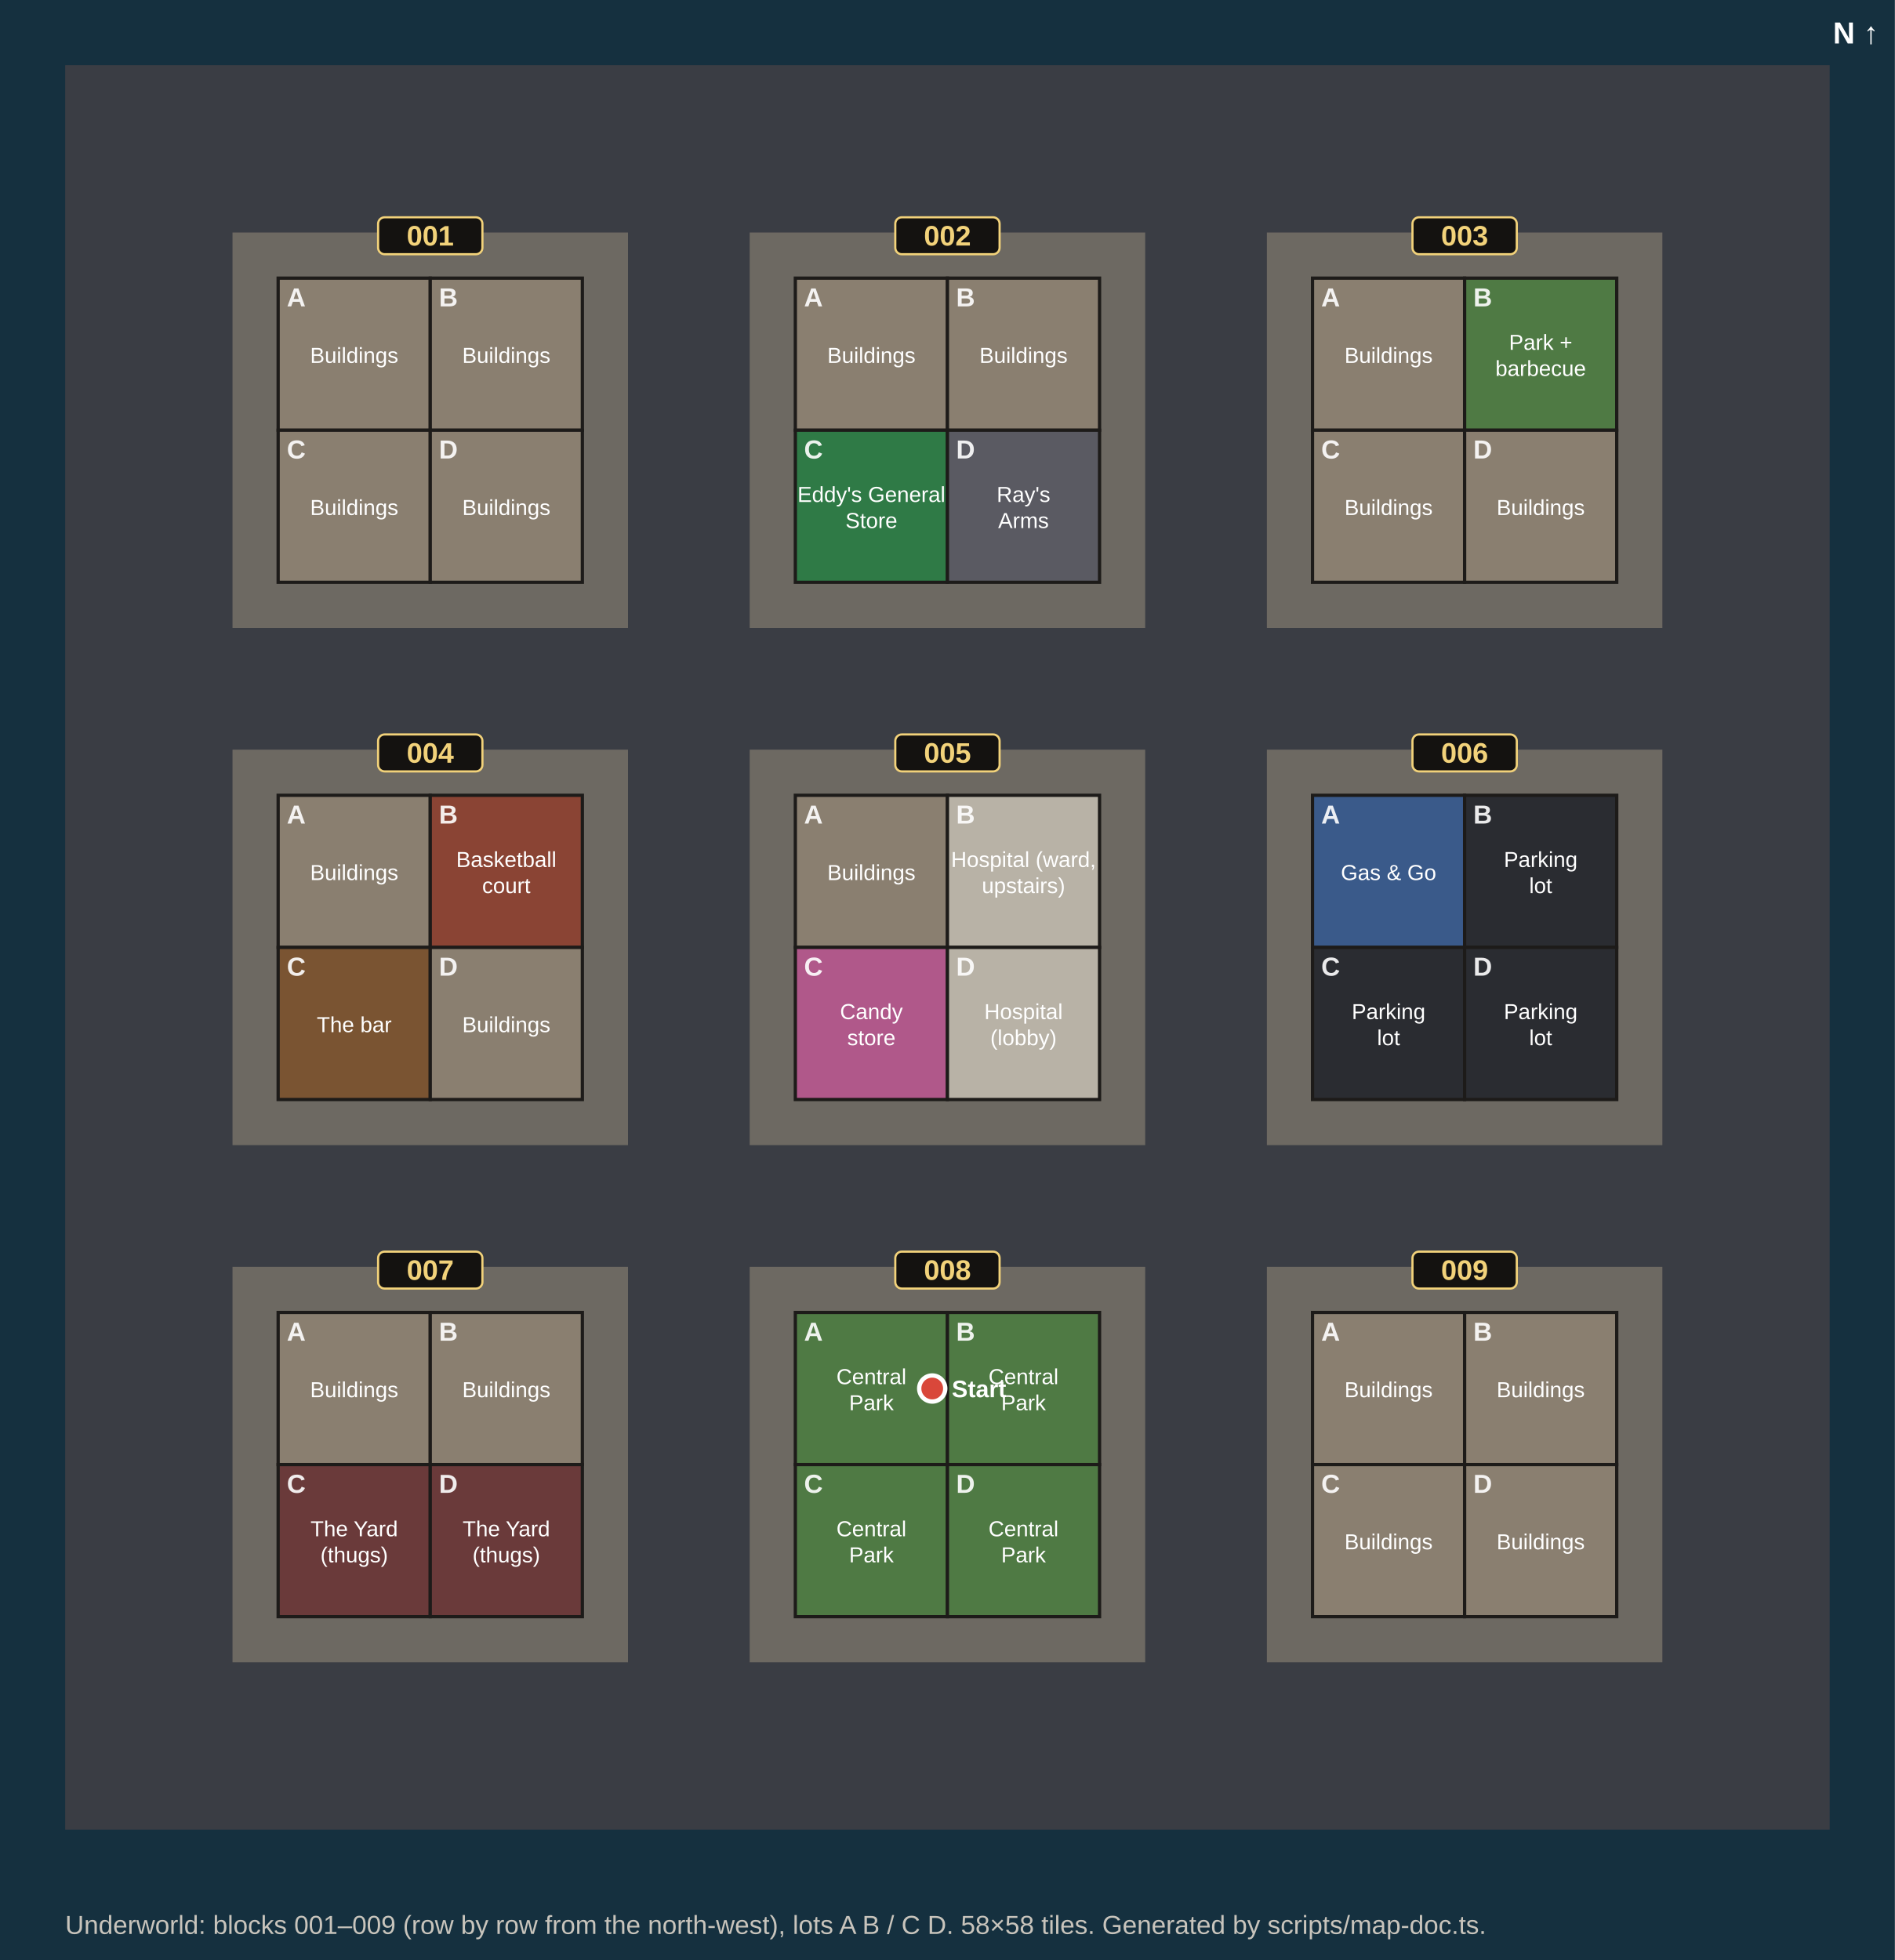
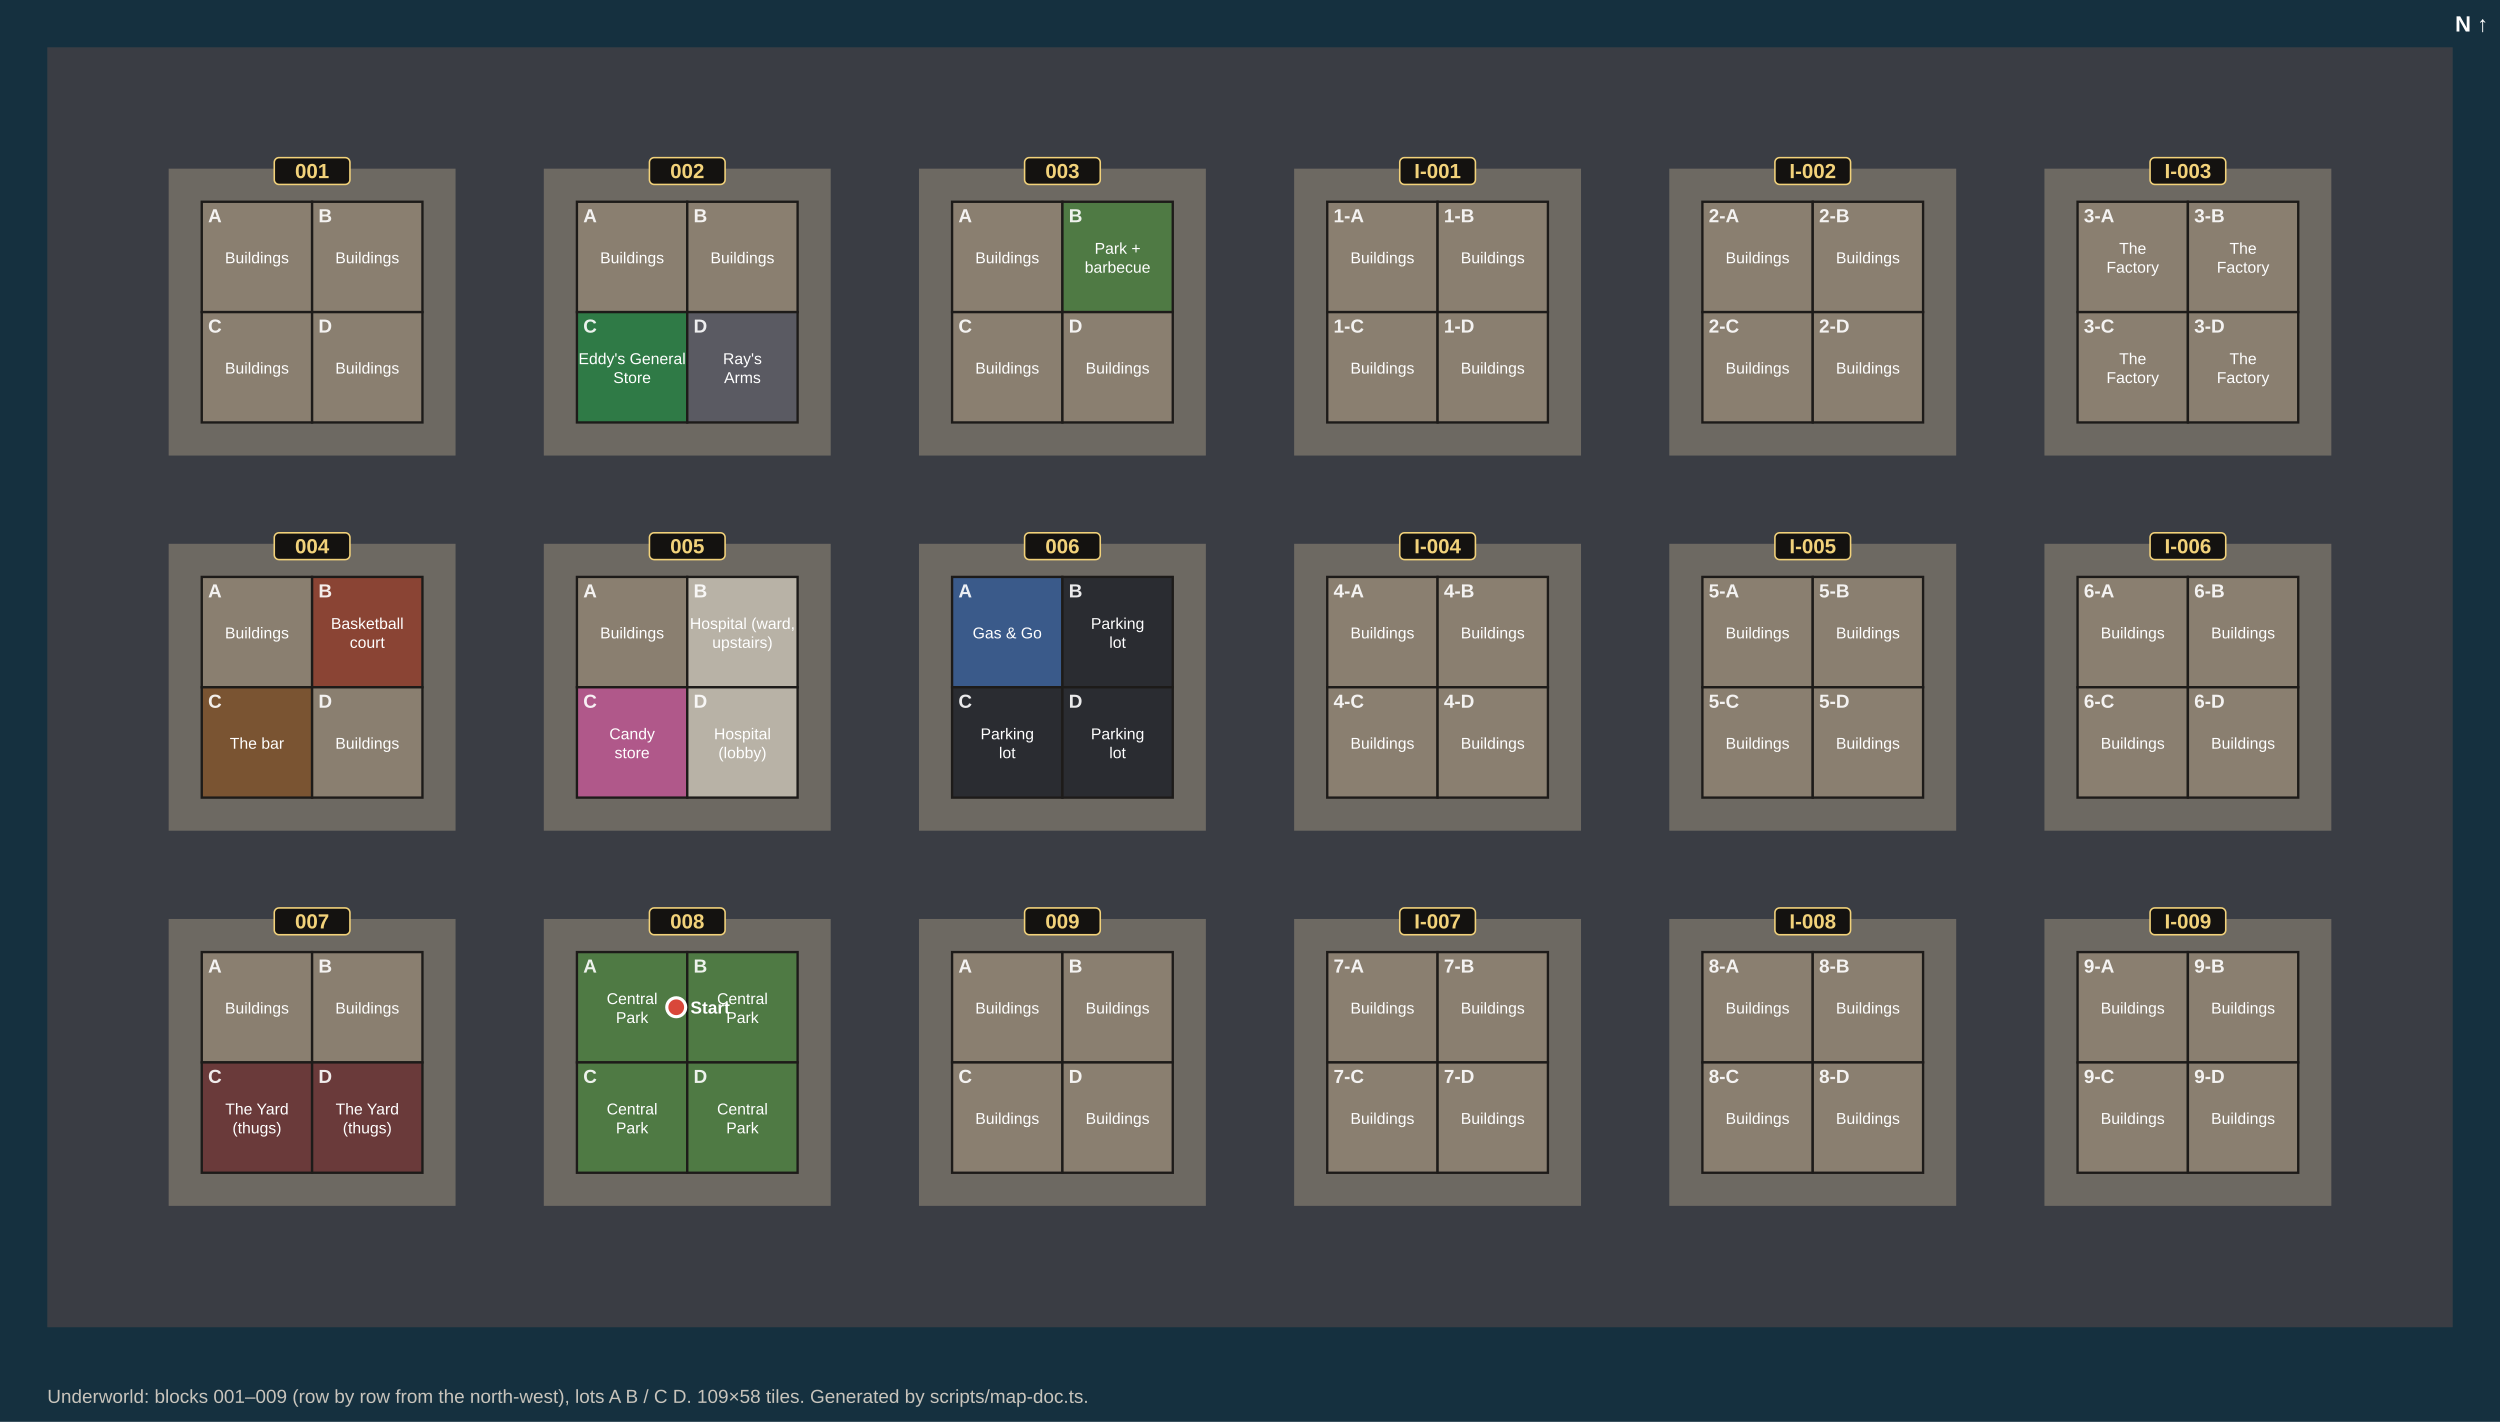
- <svg xmlns="http://www.w3.org/2000/svg" width="872" height="902" viewBox="0 0 872 902" font-family="Arial, Helvetica, sans-serif">
-   <rect width="872" height="902" fill="#15303f" />
-   <rect x="30" y="30" width="812" height="812" fill="#3a3d44" />
+ <svg xmlns="http://www.w3.org/2000/svg" width="1586" height="902" viewBox="0 0 1586 902" font-family="Arial, Helvetica, sans-serif">
+   <rect width="1586" height="902" fill="#15303f" />
+   <rect x="30" y="30" width="1526" height="812" fill="#3a3d44" />
  <rect x="107" y="107" width="182" height="182" fill="#6d6962" />
  <rect x="107" y="345" width="182" height="182" fill="#6d6962" />
  <rect x="107" y="583" width="182" height="182" fill="#6d6962" />
  <rect x="345" y="107" width="182" height="182" fill="#6d6962" />
  <rect x="345" y="345" width="182" height="182" fill="#6d6962" />
  <rect x="345" y="583" width="182" height="182" fill="#6d6962" />
  <rect x="583" y="107" width="182" height="182" fill="#6d6962" />
  <rect x="583" y="345" width="182" height="182" fill="#6d6962" />
  <rect x="583" y="583" width="182" height="182" fill="#6d6962" />
+   <rect x="821" y="107" width="182" height="182" fill="#6d6962" />
+   <rect x="821" y="345" width="182" height="182" fill="#6d6962" />
+   <rect x="821" y="583" width="182" height="182" fill="#6d6962" />
+   <rect x="1059" y="107" width="182" height="182" fill="#6d6962" />
+   <rect x="1059" y="345" width="182" height="182" fill="#6d6962" />
+   <rect x="1059" y="583" width="182" height="182" fill="#6d6962" />
+   <rect x="1297" y="107" width="182" height="182" fill="#6d6962" />
+   <rect x="1297" y="345" width="182" height="182" fill="#6d6962" />
+   <rect x="1297" y="583" width="182" height="182" fill="#6d6962" />
  <rect x="128" y="128" width="70" height="70" fill="#8a7f70" stroke="#1d1b19" stroke-width="1.5" />
  <rect x="198" y="128" width="70" height="70" fill="#8a7f70" stroke="#1d1b19" stroke-width="1.5" />
  <rect x="128" y="198" width="70" height="70" fill="#8a7f70" stroke="#1d1b19" stroke-width="1.5" />
  <rect x="198" y="198" width="70" height="70" fill="#8a7f70" stroke="#1d1b19" stroke-width="1.5" />
  <rect x="128" y="366" width="70" height="70" fill="#8a7f70" stroke="#1d1b19" stroke-width="1.5" />
  <rect x="198" y="366" width="70" height="70" fill="#8a4434" stroke="#1d1b19" stroke-width="1.5" />
  <rect x="128" y="436" width="70" height="70" fill="#7a5432" stroke="#1d1b19" stroke-width="1.5" />
  <rect x="198" y="436" width="70" height="70" fill="#8a7f70" stroke="#1d1b19" stroke-width="1.5" />
  <rect x="128" y="604" width="70" height="70" fill="#8a7f70" stroke="#1d1b19" stroke-width="1.5" />
  <rect x="198" y="604" width="70" height="70" fill="#8a7f70" stroke="#1d1b19" stroke-width="1.5" />
  <rect x="128" y="674" width="70" height="70" fill="#6a3a3a" stroke="#1d1b19" stroke-width="1.5" />
  <rect x="198" y="674" width="70" height="70" fill="#6a3a3a" stroke="#1d1b19" stroke-width="1.5" />
  <rect x="366" y="128" width="70" height="70" fill="#8a7f70" stroke="#1d1b19" stroke-width="1.5" />
  <rect x="436" y="128" width="70" height="70" fill="#8a7f70" stroke="#1d1b19" stroke-width="1.5" />
  <rect x="366" y="198" width="70" height="70" fill="#2f7a46" stroke="#1d1b19" stroke-width="1.5" />
  <rect x="436" y="198" width="70" height="70" fill="#5a5a62" stroke="#1d1b19" stroke-width="1.5" />
  <rect x="366" y="366" width="70" height="70" fill="#8a7f70" stroke="#1d1b19" stroke-width="1.5" />
  <rect x="436" y="366" width="70" height="70" fill="#b8b2a6" stroke="#1d1b19" stroke-width="1.5" />
  <rect x="366" y="436" width="70" height="70" fill="#b0588a" stroke="#1d1b19" stroke-width="1.5" />
  <rect x="436" y="436" width="70" height="70" fill="#b8b2a6" stroke="#1d1b19" stroke-width="1.5" />
  <rect x="366" y="604" width="70" height="70" fill="#4f7a44" stroke="#1d1b19" stroke-width="1.5" />
  <rect x="436" y="604" width="70" height="70" fill="#4f7a44" stroke="#1d1b19" stroke-width="1.5" />
  <rect x="366" y="674" width="70" height="70" fill="#4f7a44" stroke="#1d1b19" stroke-width="1.5" />
  <rect x="436" y="674" width="70" height="70" fill="#4f7a44" stroke="#1d1b19" stroke-width="1.5" />
  <rect x="604" y="128" width="70" height="70" fill="#8a7f70" stroke="#1d1b19" stroke-width="1.5" />
  <rect x="674" y="128" width="70" height="70" fill="#4f7a44" stroke="#1d1b19" stroke-width="1.5" />
  <rect x="604" y="198" width="70" height="70" fill="#8a7f70" stroke="#1d1b19" stroke-width="1.5" />
  <rect x="674" y="198" width="70" height="70" fill="#8a7f70" stroke="#1d1b19" stroke-width="1.5" />
  <rect x="604" y="366" width="70" height="70" fill="#3a5a8a" stroke="#1d1b19" stroke-width="1.5" />
  <rect x="674" y="366" width="70" height="70" fill="#2a2c31" stroke="#1d1b19" stroke-width="1.5" />
  <rect x="604" y="436" width="70" height="70" fill="#2a2c31" stroke="#1d1b19" stroke-width="1.5" />
  <rect x="674" y="436" width="70" height="70" fill="#2a2c31" stroke="#1d1b19" stroke-width="1.5" />
  <rect x="604" y="604" width="70" height="70" fill="#8a7f70" stroke="#1d1b19" stroke-width="1.5" />
  <rect x="674" y="604" width="70" height="70" fill="#8a7f70" stroke="#1d1b19" stroke-width="1.5" />
  <rect x="604" y="674" width="70" height="70" fill="#8a7f70" stroke="#1d1b19" stroke-width="1.5" />
  <rect x="674" y="674" width="70" height="70" fill="#8a7f70" stroke="#1d1b19" stroke-width="1.5" />
+   <rect x="842" y="128" width="70" height="70" fill="#8a7f70" stroke="#1d1b19" stroke-width="1.5" />
+   <rect x="912" y="128" width="70" height="70" fill="#8a7f70" stroke="#1d1b19" stroke-width="1.5" />
+   <rect x="842" y="198" width="70" height="70" fill="#8a7f70" stroke="#1d1b19" stroke-width="1.5" />
+   <rect x="912" y="198" width="70" height="70" fill="#8a7f70" stroke="#1d1b19" stroke-width="1.5" />
+   <rect x="842" y="366" width="70" height="70" fill="#8a7f70" stroke="#1d1b19" stroke-width="1.5" />
+   <rect x="912" y="366" width="70" height="70" fill="#8a7f70" stroke="#1d1b19" stroke-width="1.5" />
+   <rect x="842" y="436" width="70" height="70" fill="#8a7f70" stroke="#1d1b19" stroke-width="1.5" />
+   <rect x="912" y="436" width="70" height="70" fill="#8a7f70" stroke="#1d1b19" stroke-width="1.5" />
+   <rect x="842" y="604" width="70" height="70" fill="#8a7f70" stroke="#1d1b19" stroke-width="1.5" />
+   <rect x="912" y="604" width="70" height="70" fill="#8a7f70" stroke="#1d1b19" stroke-width="1.5" />
+   <rect x="842" y="674" width="70" height="70" fill="#8a7f70" stroke="#1d1b19" stroke-width="1.5" />
+   <rect x="912" y="674" width="70" height="70" fill="#8a7f70" stroke="#1d1b19" stroke-width="1.5" />
+   <rect x="1080" y="128" width="70" height="70" fill="#8a7f70" stroke="#1d1b19" stroke-width="1.5" />
+   <rect x="1150" y="128" width="70" height="70" fill="#8a7f70" stroke="#1d1b19" stroke-width="1.5" />
+   <rect x="1080" y="198" width="70" height="70" fill="#8a7f70" stroke="#1d1b19" stroke-width="1.5" />
+   <rect x="1150" y="198" width="70" height="70" fill="#8a7f70" stroke="#1d1b19" stroke-width="1.5" />
+   <rect x="1080" y="366" width="70" height="70" fill="#8a7f70" stroke="#1d1b19" stroke-width="1.5" />
+   <rect x="1150" y="366" width="70" height="70" fill="#8a7f70" stroke="#1d1b19" stroke-width="1.5" />
+   <rect x="1080" y="436" width="70" height="70" fill="#8a7f70" stroke="#1d1b19" stroke-width="1.5" />
+   <rect x="1150" y="436" width="70" height="70" fill="#8a7f70" stroke="#1d1b19" stroke-width="1.5" />
+   <rect x="1080" y="604" width="70" height="70" fill="#8a7f70" stroke="#1d1b19" stroke-width="1.5" />
+   <rect x="1150" y="604" width="70" height="70" fill="#8a7f70" stroke="#1d1b19" stroke-width="1.5" />
+   <rect x="1080" y="674" width="70" height="70" fill="#8a7f70" stroke="#1d1b19" stroke-width="1.5" />
+   <rect x="1150" y="674" width="70" height="70" fill="#8a7f70" stroke="#1d1b19" stroke-width="1.5" />
+   <rect x="1318" y="128" width="70" height="70" fill="#8a7f70" stroke="#1d1b19" stroke-width="1.5" />
+   <rect x="1388" y="128" width="70" height="70" fill="#8a7f70" stroke="#1d1b19" stroke-width="1.5" />
+   <rect x="1318" y="198" width="70" height="70" fill="#8a7f70" stroke="#1d1b19" stroke-width="1.5" />
+   <rect x="1388" y="198" width="70" height="70" fill="#8a7f70" stroke="#1d1b19" stroke-width="1.5" />
+   <rect x="1318" y="366" width="70" height="70" fill="#8a7f70" stroke="#1d1b19" stroke-width="1.5" />
+   <rect x="1388" y="366" width="70" height="70" fill="#8a7f70" stroke="#1d1b19" stroke-width="1.5" />
+   <rect x="1318" y="436" width="70" height="70" fill="#8a7f70" stroke="#1d1b19" stroke-width="1.5" />
+   <rect x="1388" y="436" width="70" height="70" fill="#8a7f70" stroke="#1d1b19" stroke-width="1.5" />
+   <rect x="1318" y="604" width="70" height="70" fill="#8a7f70" stroke="#1d1b19" stroke-width="1.5" />
+   <rect x="1388" y="604" width="70" height="70" fill="#8a7f70" stroke="#1d1b19" stroke-width="1.5" />
+   <rect x="1318" y="674" width="70" height="70" fill="#8a7f70" stroke="#1d1b19" stroke-width="1.5" />
+   <rect x="1388" y="674" width="70" height="70" fill="#8a7f70" stroke="#1d1b19" stroke-width="1.5" />
  <text x="132" y="141" font-size="12" font-weight="700" fill="#ffffff" opacity="0.9">A</text>
  <text x="163" y="167" font-size="10" text-anchor="middle" fill="#ffffff">Buildings</text>
  <text x="202" y="141" font-size="12" font-weight="700" fill="#ffffff" opacity="0.9">B</text>
  <text x="233" y="167" font-size="10" text-anchor="middle" fill="#ffffff">Buildings</text>
  <text x="132" y="211" font-size="12" font-weight="700" fill="#ffffff" opacity="0.9">C</text>
  <text x="163" y="237" font-size="10" text-anchor="middle" fill="#ffffff">Buildings</text>
  <text x="202" y="211" font-size="12" font-weight="700" fill="#ffffff" opacity="0.9">D</text>
  <text x="233" y="237" font-size="10" text-anchor="middle" fill="#ffffff">Buildings</text>
  <text x="132" y="379" font-size="12" font-weight="700" fill="#ffffff" opacity="0.9">A</text>
  <text x="163" y="405" font-size="10" text-anchor="middle" fill="#ffffff">Buildings</text>
  <text x="202" y="379" font-size="12" font-weight="700" fill="#ffffff" opacity="0.9">B</text>
  <text x="233" y="399" font-size="10" text-anchor="middle" fill="#ffffff">Basketball</text>
  <text x="233" y="411" font-size="10" text-anchor="middle" fill="#ffffff">court</text>
  <text x="132" y="449" font-size="12" font-weight="700" fill="#ffffff" opacity="0.9">C</text>
  <text x="163" y="475" font-size="10" text-anchor="middle" fill="#ffffff">The bar</text>
  <text x="202" y="449" font-size="12" font-weight="700" fill="#ffffff" opacity="0.9">D</text>
  <text x="233" y="475" font-size="10" text-anchor="middle" fill="#ffffff">Buildings</text>
  <text x="132" y="617" font-size="12" font-weight="700" fill="#ffffff" opacity="0.9">A</text>
  <text x="163" y="643" font-size="10" text-anchor="middle" fill="#ffffff">Buildings</text>
  <text x="202" y="617" font-size="12" font-weight="700" fill="#ffffff" opacity="0.9">B</text>
  <text x="233" y="643" font-size="10" text-anchor="middle" fill="#ffffff">Buildings</text>
  <text x="132" y="687" font-size="12" font-weight="700" fill="#ffffff" opacity="0.9">C</text>
  <text x="163" y="707" font-size="10" text-anchor="middle" fill="#ffffff">The Yard</text>
  <text x="163" y="719" font-size="10" text-anchor="middle" fill="#ffffff">(thugs)</text>
  <text x="202" y="687" font-size="12" font-weight="700" fill="#ffffff" opacity="0.9">D</text>
  <text x="233" y="707" font-size="10" text-anchor="middle" fill="#ffffff">The Yard</text>
  <text x="233" y="719" font-size="10" text-anchor="middle" fill="#ffffff">(thugs)</text>
  <text x="370" y="141" font-size="12" font-weight="700" fill="#ffffff" opacity="0.9">A</text>
  <text x="401" y="167" font-size="10" text-anchor="middle" fill="#ffffff">Buildings</text>
  <text x="440" y="141" font-size="12" font-weight="700" fill="#ffffff" opacity="0.9">B</text>
  <text x="471" y="167" font-size="10" text-anchor="middle" fill="#ffffff">Buildings</text>
  <text x="370" y="211" font-size="12" font-weight="700" fill="#ffffff" opacity="0.9">C</text>
  <text x="401" y="231" font-size="10" text-anchor="middle" fill="#ffffff">Eddy's General</text>
  <text x="401" y="243" font-size="10" text-anchor="middle" fill="#ffffff">Store</text>
  <text x="440" y="211" font-size="12" font-weight="700" fill="#ffffff" opacity="0.9">D</text>
  <text x="471" y="231" font-size="10" text-anchor="middle" fill="#ffffff">Ray's</text>
  <text x="471" y="243" font-size="10" text-anchor="middle" fill="#ffffff">Arms</text>
  <text x="370" y="379" font-size="12" font-weight="700" fill="#ffffff" opacity="0.9">A</text>
  <text x="401" y="405" font-size="10" text-anchor="middle" fill="#ffffff">Buildings</text>
  <text x="440" y="379" font-size="12" font-weight="700" fill="#ffffff" opacity="0.9">B</text>
  <text x="471" y="399" font-size="10" text-anchor="middle" fill="#ffffff">Hospital (ward,</text>
  <text x="471" y="411" font-size="10" text-anchor="middle" fill="#ffffff">upstairs)</text>
  <text x="370" y="449" font-size="12" font-weight="700" fill="#ffffff" opacity="0.9">C</text>
  <text x="401" y="469" font-size="10" text-anchor="middle" fill="#ffffff">Candy</text>
  <text x="401" y="481" font-size="10" text-anchor="middle" fill="#ffffff">store</text>
  <text x="440" y="449" font-size="12" font-weight="700" fill="#ffffff" opacity="0.9">D</text>
  <text x="471" y="469" font-size="10" text-anchor="middle" fill="#ffffff">Hospital</text>
  <text x="471" y="481" font-size="10" text-anchor="middle" fill="#ffffff">(lobby)</text>
  <text x="370" y="617" font-size="12" font-weight="700" fill="#ffffff" opacity="0.9">A</text>
  <text x="401" y="637" font-size="10" text-anchor="middle" fill="#ffffff">Central</text>
  <text x="401" y="649" font-size="10" text-anchor="middle" fill="#ffffff">Park</text>
  <text x="440" y="617" font-size="12" font-weight="700" fill="#ffffff" opacity="0.9">B</text>
  <text x="471" y="637" font-size="10" text-anchor="middle" fill="#ffffff">Central</text>
  <text x="471" y="649" font-size="10" text-anchor="middle" fill="#ffffff">Park</text>
  <text x="370" y="687" font-size="12" font-weight="700" fill="#ffffff" opacity="0.9">C</text>
  <text x="401" y="707" font-size="10" text-anchor="middle" fill="#ffffff">Central</text>
  <text x="401" y="719" font-size="10" text-anchor="middle" fill="#ffffff">Park</text>
  <text x="440" y="687" font-size="12" font-weight="700" fill="#ffffff" opacity="0.9">D</text>
  <text x="471" y="707" font-size="10" text-anchor="middle" fill="#ffffff">Central</text>
  <text x="471" y="719" font-size="10" text-anchor="middle" fill="#ffffff">Park</text>
  <text x="608" y="141" font-size="12" font-weight="700" fill="#ffffff" opacity="0.9">A</text>
  <text x="639" y="167" font-size="10" text-anchor="middle" fill="#ffffff">Buildings</text>
  <text x="678" y="141" font-size="12" font-weight="700" fill="#ffffff" opacity="0.9">B</text>
  <text x="709" y="161" font-size="10" text-anchor="middle" fill="#ffffff">Park +</text>
  <text x="709" y="173" font-size="10" text-anchor="middle" fill="#ffffff">barbecue</text>
  <text x="608" y="211" font-size="12" font-weight="700" fill="#ffffff" opacity="0.9">C</text>
  <text x="639" y="237" font-size="10" text-anchor="middle" fill="#ffffff">Buildings</text>
  <text x="678" y="211" font-size="12" font-weight="700" fill="#ffffff" opacity="0.9">D</text>
  <text x="709" y="237" font-size="10" text-anchor="middle" fill="#ffffff">Buildings</text>
  <text x="608" y="379" font-size="12" font-weight="700" fill="#ffffff" opacity="0.9">A</text>
  <text x="639" y="405" font-size="10" text-anchor="middle" fill="#ffffff">Gas &amp; Go</text>
  <text x="678" y="379" font-size="12" font-weight="700" fill="#ffffff" opacity="0.9">B</text>
  <text x="709" y="399" font-size="10" text-anchor="middle" fill="#ffffff">Parking</text>
  <text x="709" y="411" font-size="10" text-anchor="middle" fill="#ffffff">lot</text>
  <text x="608" y="449" font-size="12" font-weight="700" fill="#ffffff" opacity="0.9">C</text>
  <text x="639" y="469" font-size="10" text-anchor="middle" fill="#ffffff">Parking</text>
  <text x="639" y="481" font-size="10" text-anchor="middle" fill="#ffffff">lot</text>
  <text x="678" y="449" font-size="12" font-weight="700" fill="#ffffff" opacity="0.9">D</text>
  <text x="709" y="469" font-size="10" text-anchor="middle" fill="#ffffff">Parking</text>
  <text x="709" y="481" font-size="10" text-anchor="middle" fill="#ffffff">lot</text>
  <text x="608" y="617" font-size="12" font-weight="700" fill="#ffffff" opacity="0.9">A</text>
  <text x="639" y="643" font-size="10" text-anchor="middle" fill="#ffffff">Buildings</text>
  <text x="678" y="617" font-size="12" font-weight="700" fill="#ffffff" opacity="0.9">B</text>
  <text x="709" y="643" font-size="10" text-anchor="middle" fill="#ffffff">Buildings</text>
  <text x="608" y="687" font-size="12" font-weight="700" fill="#ffffff" opacity="0.9">C</text>
  <text x="639" y="713" font-size="10" text-anchor="middle" fill="#ffffff">Buildings</text>
  <text x="678" y="687" font-size="12" font-weight="700" fill="#ffffff" opacity="0.9">D</text>
  <text x="709" y="713" font-size="10" text-anchor="middle" fill="#ffffff">Buildings</text>
+   <text x="846" y="141" font-size="12" font-weight="700" fill="#ffffff" opacity="0.9">1-A</text>
+   <text x="877" y="167" font-size="10" text-anchor="middle" fill="#ffffff">Buildings</text>
+   <text x="916" y="141" font-size="12" font-weight="700" fill="#ffffff" opacity="0.9">1-B</text>
+   <text x="947" y="167" font-size="10" text-anchor="middle" fill="#ffffff">Buildings</text>
+   <text x="846" y="211" font-size="12" font-weight="700" fill="#ffffff" opacity="0.9">1-C</text>
+   <text x="877" y="237" font-size="10" text-anchor="middle" fill="#ffffff">Buildings</text>
+   <text x="916" y="211" font-size="12" font-weight="700" fill="#ffffff" opacity="0.9">1-D</text>
+   <text x="947" y="237" font-size="10" text-anchor="middle" fill="#ffffff">Buildings</text>
+   <text x="846" y="379" font-size="12" font-weight="700" fill="#ffffff" opacity="0.9">4-A</text>
+   <text x="877" y="405" font-size="10" text-anchor="middle" fill="#ffffff">Buildings</text>
+   <text x="916" y="379" font-size="12" font-weight="700" fill="#ffffff" opacity="0.9">4-B</text>
+   <text x="947" y="405" font-size="10" text-anchor="middle" fill="#ffffff">Buildings</text>
+   <text x="846" y="449" font-size="12" font-weight="700" fill="#ffffff" opacity="0.9">4-C</text>
+   <text x="877" y="475" font-size="10" text-anchor="middle" fill="#ffffff">Buildings</text>
+   <text x="916" y="449" font-size="12" font-weight="700" fill="#ffffff" opacity="0.9">4-D</text>
+   <text x="947" y="475" font-size="10" text-anchor="middle" fill="#ffffff">Buildings</text>
+   <text x="846" y="617" font-size="12" font-weight="700" fill="#ffffff" opacity="0.9">7-A</text>
+   <text x="877" y="643" font-size="10" text-anchor="middle" fill="#ffffff">Buildings</text>
+   <text x="916" y="617" font-size="12" font-weight="700" fill="#ffffff" opacity="0.9">7-B</text>
+   <text x="947" y="643" font-size="10" text-anchor="middle" fill="#ffffff">Buildings</text>
+   <text x="846" y="687" font-size="12" font-weight="700" fill="#ffffff" opacity="0.9">7-C</text>
+   <text x="877" y="713" font-size="10" text-anchor="middle" fill="#ffffff">Buildings</text>
+   <text x="916" y="687" font-size="12" font-weight="700" fill="#ffffff" opacity="0.9">7-D</text>
+   <text x="947" y="713" font-size="10" text-anchor="middle" fill="#ffffff">Buildings</text>
+   <text x="1084" y="141" font-size="12" font-weight="700" fill="#ffffff" opacity="0.9">2-A</text>
+   <text x="1115" y="167" font-size="10" text-anchor="middle" fill="#ffffff">Buildings</text>
+   <text x="1154" y="141" font-size="12" font-weight="700" fill="#ffffff" opacity="0.9">2-B</text>
+   <text x="1185" y="167" font-size="10" text-anchor="middle" fill="#ffffff">Buildings</text>
+   <text x="1084" y="211" font-size="12" font-weight="700" fill="#ffffff" opacity="0.9">2-C</text>
+   <text x="1115" y="237" font-size="10" text-anchor="middle" fill="#ffffff">Buildings</text>
+   <text x="1154" y="211" font-size="12" font-weight="700" fill="#ffffff" opacity="0.9">2-D</text>
+   <text x="1185" y="237" font-size="10" text-anchor="middle" fill="#ffffff">Buildings</text>
+   <text x="1084" y="379" font-size="12" font-weight="700" fill="#ffffff" opacity="0.9">5-A</text>
+   <text x="1115" y="405" font-size="10" text-anchor="middle" fill="#ffffff">Buildings</text>
+   <text x="1154" y="379" font-size="12" font-weight="700" fill="#ffffff" opacity="0.9">5-B</text>
+   <text x="1185" y="405" font-size="10" text-anchor="middle" fill="#ffffff">Buildings</text>
+   <text x="1084" y="449" font-size="12" font-weight="700" fill="#ffffff" opacity="0.9">5-C</text>
+   <text x="1115" y="475" font-size="10" text-anchor="middle" fill="#ffffff">Buildings</text>
+   <text x="1154" y="449" font-size="12" font-weight="700" fill="#ffffff" opacity="0.9">5-D</text>
+   <text x="1185" y="475" font-size="10" text-anchor="middle" fill="#ffffff">Buildings</text>
+   <text x="1084" y="617" font-size="12" font-weight="700" fill="#ffffff" opacity="0.9">8-A</text>
+   <text x="1115" y="643" font-size="10" text-anchor="middle" fill="#ffffff">Buildings</text>
+   <text x="1154" y="617" font-size="12" font-weight="700" fill="#ffffff" opacity="0.9">8-B</text>
+   <text x="1185" y="643" font-size="10" text-anchor="middle" fill="#ffffff">Buildings</text>
+   <text x="1084" y="687" font-size="12" font-weight="700" fill="#ffffff" opacity="0.9">8-C</text>
+   <text x="1115" y="713" font-size="10" text-anchor="middle" fill="#ffffff">Buildings</text>
+   <text x="1154" y="687" font-size="12" font-weight="700" fill="#ffffff" opacity="0.9">8-D</text>
+   <text x="1185" y="713" font-size="10" text-anchor="middle" fill="#ffffff">Buildings</text>
+   <text x="1322" y="141" font-size="12" font-weight="700" fill="#ffffff" opacity="0.9">3-A</text>
+   <text x="1353" y="161" font-size="10" text-anchor="middle" fill="#ffffff">The</text>
+   <text x="1353" y="173" font-size="10" text-anchor="middle" fill="#ffffff">Factory</text>
+   <text x="1392" y="141" font-size="12" font-weight="700" fill="#ffffff" opacity="0.9">3-B</text>
+   <text x="1423" y="161" font-size="10" text-anchor="middle" fill="#ffffff">The</text>
+   <text x="1423" y="173" font-size="10" text-anchor="middle" fill="#ffffff">Factory</text>
+   <text x="1322" y="211" font-size="12" font-weight="700" fill="#ffffff" opacity="0.9">3-C</text>
+   <text x="1353" y="231" font-size="10" text-anchor="middle" fill="#ffffff">The</text>
+   <text x="1353" y="243" font-size="10" text-anchor="middle" fill="#ffffff">Factory</text>
+   <text x="1392" y="211" font-size="12" font-weight="700" fill="#ffffff" opacity="0.9">3-D</text>
+   <text x="1423" y="231" font-size="10" text-anchor="middle" fill="#ffffff">The</text>
+   <text x="1423" y="243" font-size="10" text-anchor="middle" fill="#ffffff">Factory</text>
+   <text x="1322" y="379" font-size="12" font-weight="700" fill="#ffffff" opacity="0.9">6-A</text>
+   <text x="1353" y="405" font-size="10" text-anchor="middle" fill="#ffffff">Buildings</text>
+   <text x="1392" y="379" font-size="12" font-weight="700" fill="#ffffff" opacity="0.9">6-B</text>
+   <text x="1423" y="405" font-size="10" text-anchor="middle" fill="#ffffff">Buildings</text>
+   <text x="1322" y="449" font-size="12" font-weight="700" fill="#ffffff" opacity="0.9">6-C</text>
+   <text x="1353" y="475" font-size="10" text-anchor="middle" fill="#ffffff">Buildings</text>
+   <text x="1392" y="449" font-size="12" font-weight="700" fill="#ffffff" opacity="0.9">6-D</text>
+   <text x="1423" y="475" font-size="10" text-anchor="middle" fill="#ffffff">Buildings</text>
+   <text x="1322" y="617" font-size="12" font-weight="700" fill="#ffffff" opacity="0.9">9-A</text>
+   <text x="1353" y="643" font-size="10" text-anchor="middle" fill="#ffffff">Buildings</text>
+   <text x="1392" y="617" font-size="12" font-weight="700" fill="#ffffff" opacity="0.9">9-B</text>
+   <text x="1423" y="643" font-size="10" text-anchor="middle" fill="#ffffff">Buildings</text>
+   <text x="1322" y="687" font-size="12" font-weight="700" fill="#ffffff" opacity="0.9">9-C</text>
+   <text x="1353" y="713" font-size="10" text-anchor="middle" fill="#ffffff">Buildings</text>
+   <text x="1392" y="687" font-size="12" font-weight="700" fill="#ffffff" opacity="0.9">9-D</text>
+   <text x="1423" y="713" font-size="10" text-anchor="middle" fill="#ffffff">Buildings</text>
  <rect x="174" y="100" width="48" height="17" rx="3" fill="#141210" stroke="#f2d27a" />
  <text x="198" y="113" font-size="13" font-weight="700" text-anchor="middle" fill="#f2d27a">001</text>
  <rect x="174" y="338" width="48" height="17" rx="3" fill="#141210" stroke="#f2d27a" />
  <text x="198" y="351" font-size="13" font-weight="700" text-anchor="middle" fill="#f2d27a">004</text>
  <rect x="174" y="576" width="48" height="17" rx="3" fill="#141210" stroke="#f2d27a" />
  <text x="198" y="589" font-size="13" font-weight="700" text-anchor="middle" fill="#f2d27a">007</text>
  <rect x="412" y="100" width="48" height="17" rx="3" fill="#141210" stroke="#f2d27a" />
  <text x="436" y="113" font-size="13" font-weight="700" text-anchor="middle" fill="#f2d27a">002</text>
  <rect x="412" y="338" width="48" height="17" rx="3" fill="#141210" stroke="#f2d27a" />
  <text x="436" y="351" font-size="13" font-weight="700" text-anchor="middle" fill="#f2d27a">005</text>
  <rect x="412" y="576" width="48" height="17" rx="3" fill="#141210" stroke="#f2d27a" />
  <text x="436" y="589" font-size="13" font-weight="700" text-anchor="middle" fill="#f2d27a">008</text>
  <rect x="650" y="100" width="48" height="17" rx="3" fill="#141210" stroke="#f2d27a" />
  <text x="674" y="113" font-size="13" font-weight="700" text-anchor="middle" fill="#f2d27a">003</text>
  <rect x="650" y="338" width="48" height="17" rx="3" fill="#141210" stroke="#f2d27a" />
  <text x="674" y="351" font-size="13" font-weight="700" text-anchor="middle" fill="#f2d27a">006</text>
  <rect x="650" y="576" width="48" height="17" rx="3" fill="#141210" stroke="#f2d27a" />
  <text x="674" y="589" font-size="13" font-weight="700" text-anchor="middle" fill="#f2d27a">009</text>
+   <rect x="888" y="100" width="48" height="17" rx="3" fill="#141210" stroke="#f2d27a" />
+   <text x="912" y="113" font-size="13" font-weight="700" text-anchor="middle" fill="#f2d27a">I-001</text>
+   <rect x="888" y="338" width="48" height="17" rx="3" fill="#141210" stroke="#f2d27a" />
+   <text x="912" y="351" font-size="13" font-weight="700" text-anchor="middle" fill="#f2d27a">I-004</text>
+   <rect x="888" y="576" width="48" height="17" rx="3" fill="#141210" stroke="#f2d27a" />
+   <text x="912" y="589" font-size="13" font-weight="700" text-anchor="middle" fill="#f2d27a">I-007</text>
+   <rect x="1126" y="100" width="48" height="17" rx="3" fill="#141210" stroke="#f2d27a" />
+   <text x="1150" y="113" font-size="13" font-weight="700" text-anchor="middle" fill="#f2d27a">I-002</text>
+   <rect x="1126" y="338" width="48" height="17" rx="3" fill="#141210" stroke="#f2d27a" />
+   <text x="1150" y="351" font-size="13" font-weight="700" text-anchor="middle" fill="#f2d27a">I-005</text>
+   <rect x="1126" y="576" width="48" height="17" rx="3" fill="#141210" stroke="#f2d27a" />
+   <text x="1150" y="589" font-size="13" font-weight="700" text-anchor="middle" fill="#f2d27a">I-008</text>
+   <rect x="1364" y="100" width="48" height="17" rx="3" fill="#141210" stroke="#f2d27a" />
+   <text x="1388" y="113" font-size="13" font-weight="700" text-anchor="middle" fill="#f2d27a">I-003</text>
+   <rect x="1364" y="338" width="48" height="17" rx="3" fill="#141210" stroke="#f2d27a" />
+   <text x="1388" y="351" font-size="13" font-weight="700" text-anchor="middle" fill="#f2d27a">I-006</text>
+   <rect x="1364" y="576" width="48" height="17" rx="3" fill="#141210" stroke="#f2d27a" />
+   <text x="1388" y="589" font-size="13" font-weight="700" text-anchor="middle" fill="#f2d27a">I-009</text>
  <circle cx="429" cy="639" r="6" fill="#d9473a" stroke="#ffffff" stroke-width="2" />
  <text x="438" y="643" font-size="11" font-weight="700" fill="#ffffff">Start</text>
-   <text x="854" y="20" font-size="14" font-weight="700" text-anchor="middle" fill="#ffffff">N ↑</text>
-   <text x="30" y="890" font-size="12" fill="#c8c4bc">Underworld: blocks 001–009 (row by row from the north-west), lots A B / C D. 58×58 tiles. Generated by scripts/map-doc.ts.</text>
+   <text x="1568" y="20" font-size="14" font-weight="700" text-anchor="middle" fill="#ffffff">N ↑</text>
+   <text x="30" y="890" font-size="12" fill="#c8c4bc">Underworld: blocks 001–009 (row by row from the north-west), lots A B / C D. 109×58 tiles. Generated by scripts/map-doc.ts.</text>
</svg>
